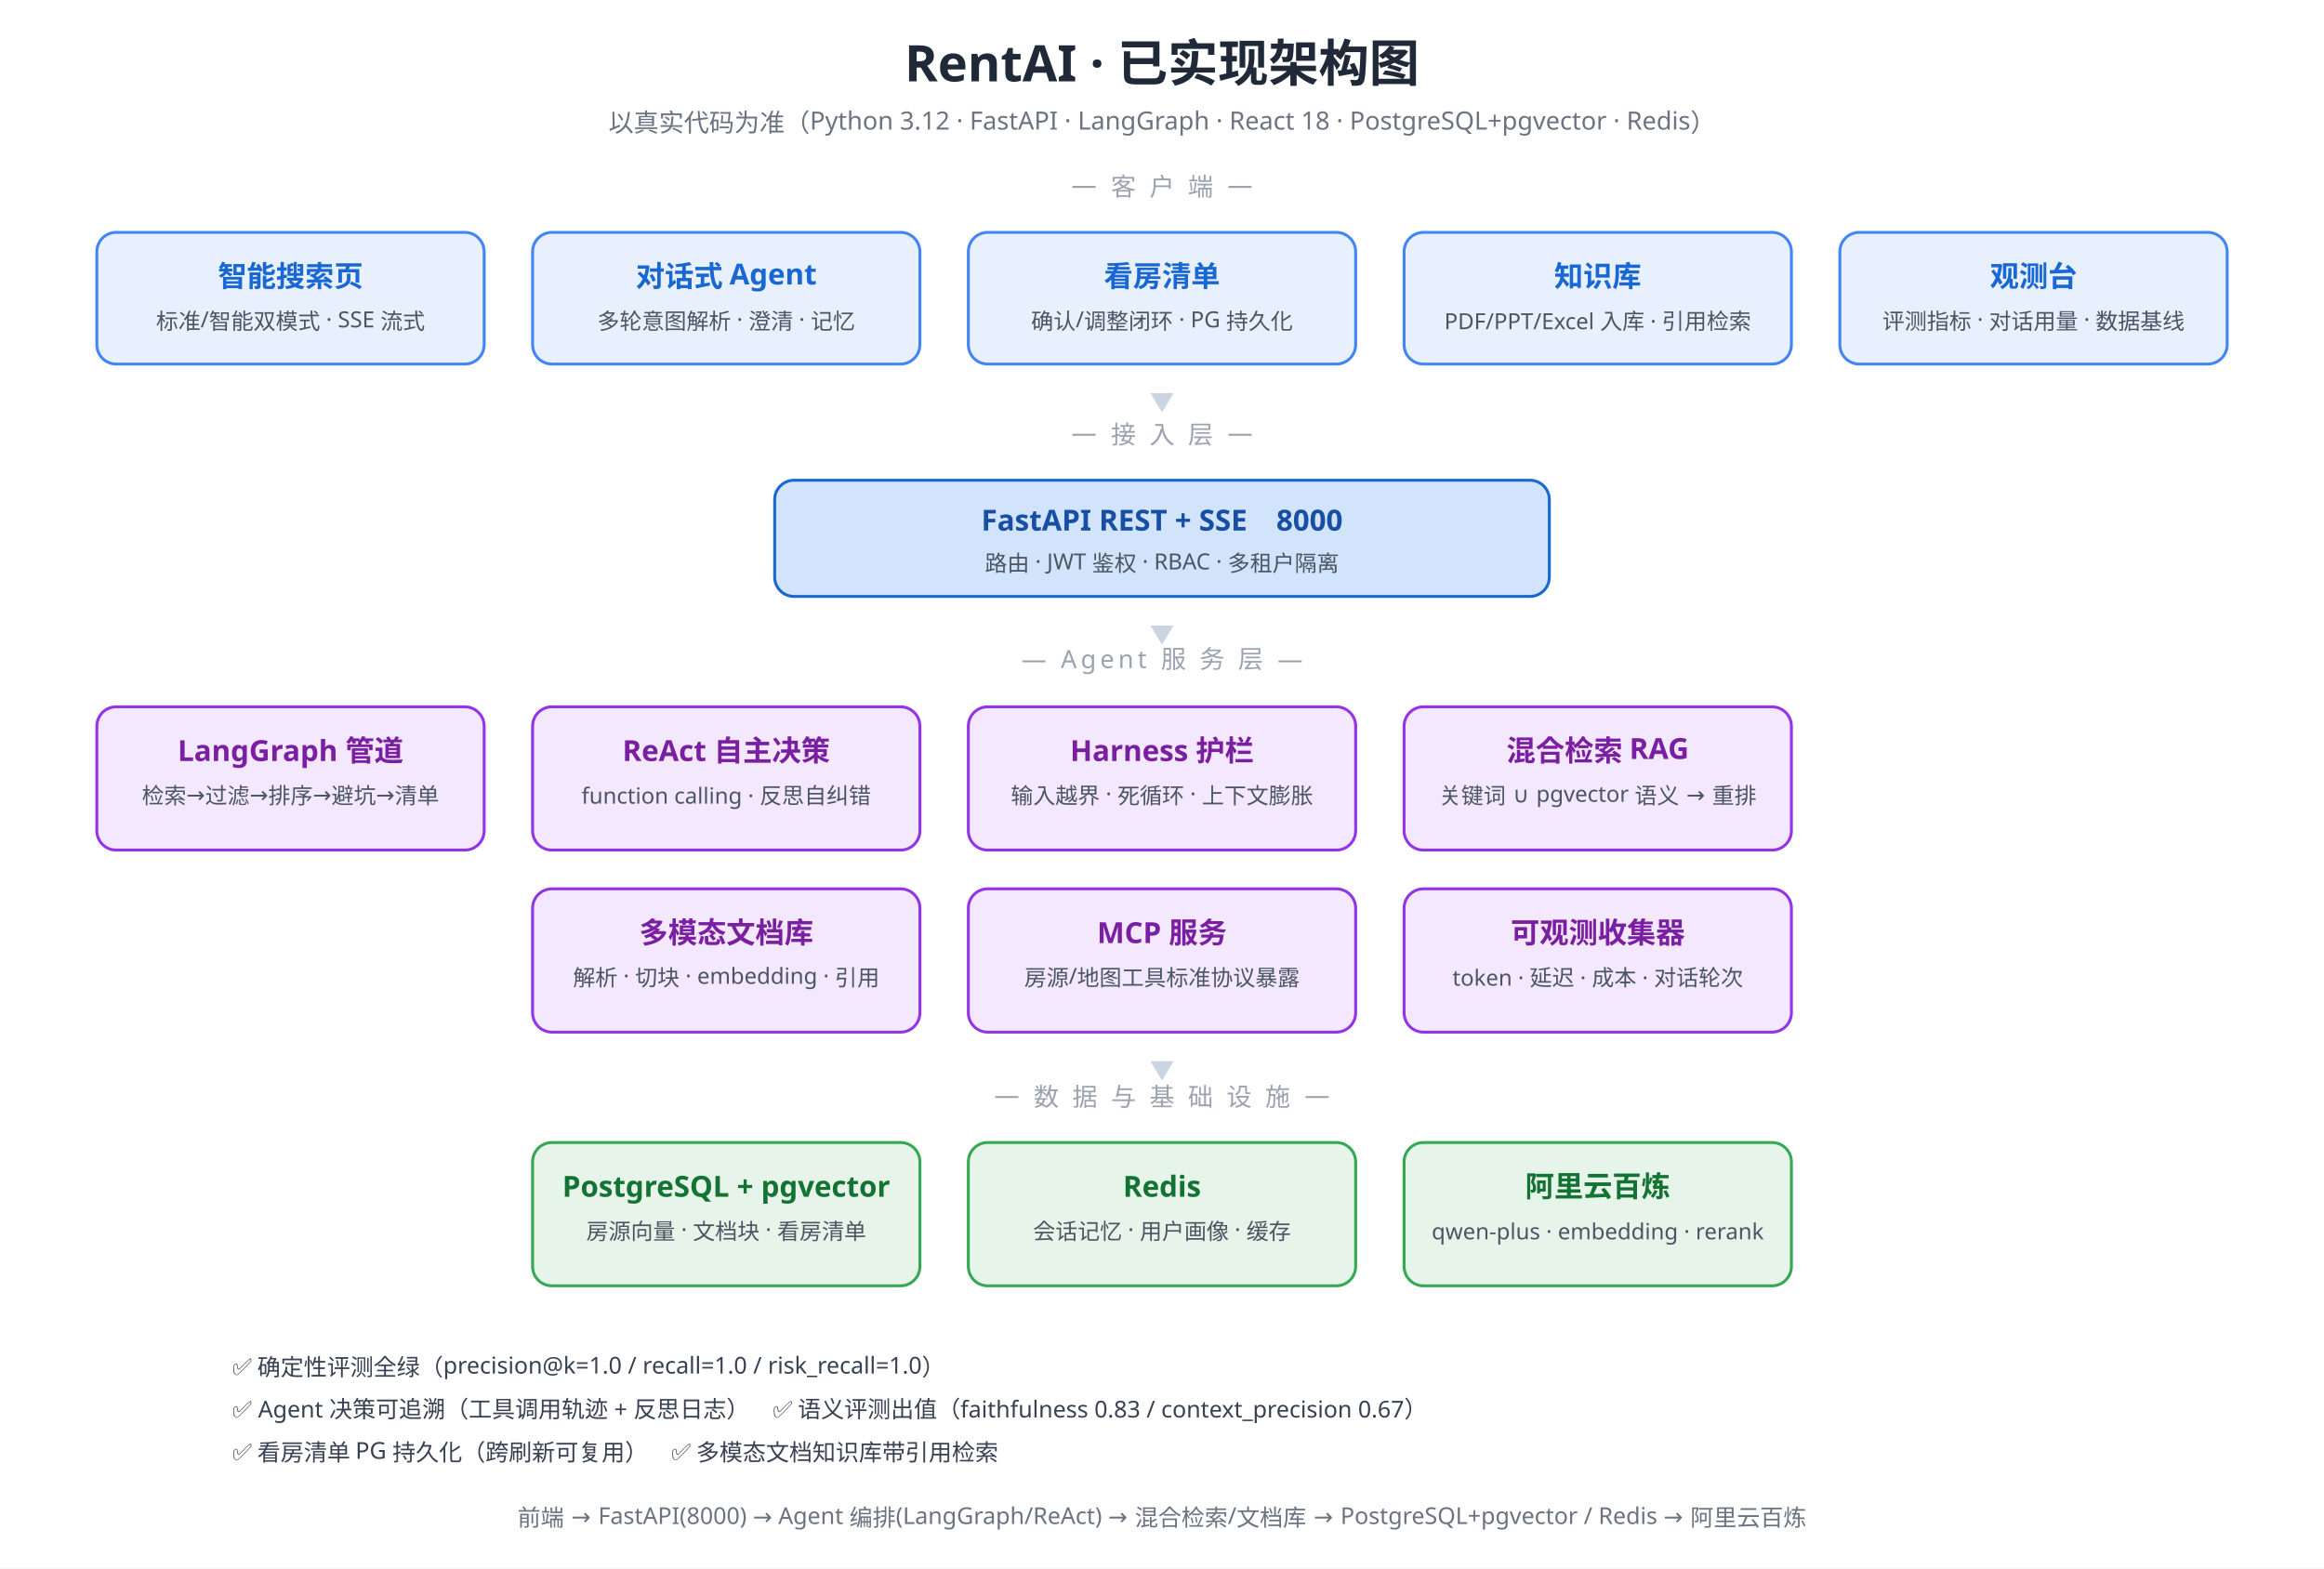
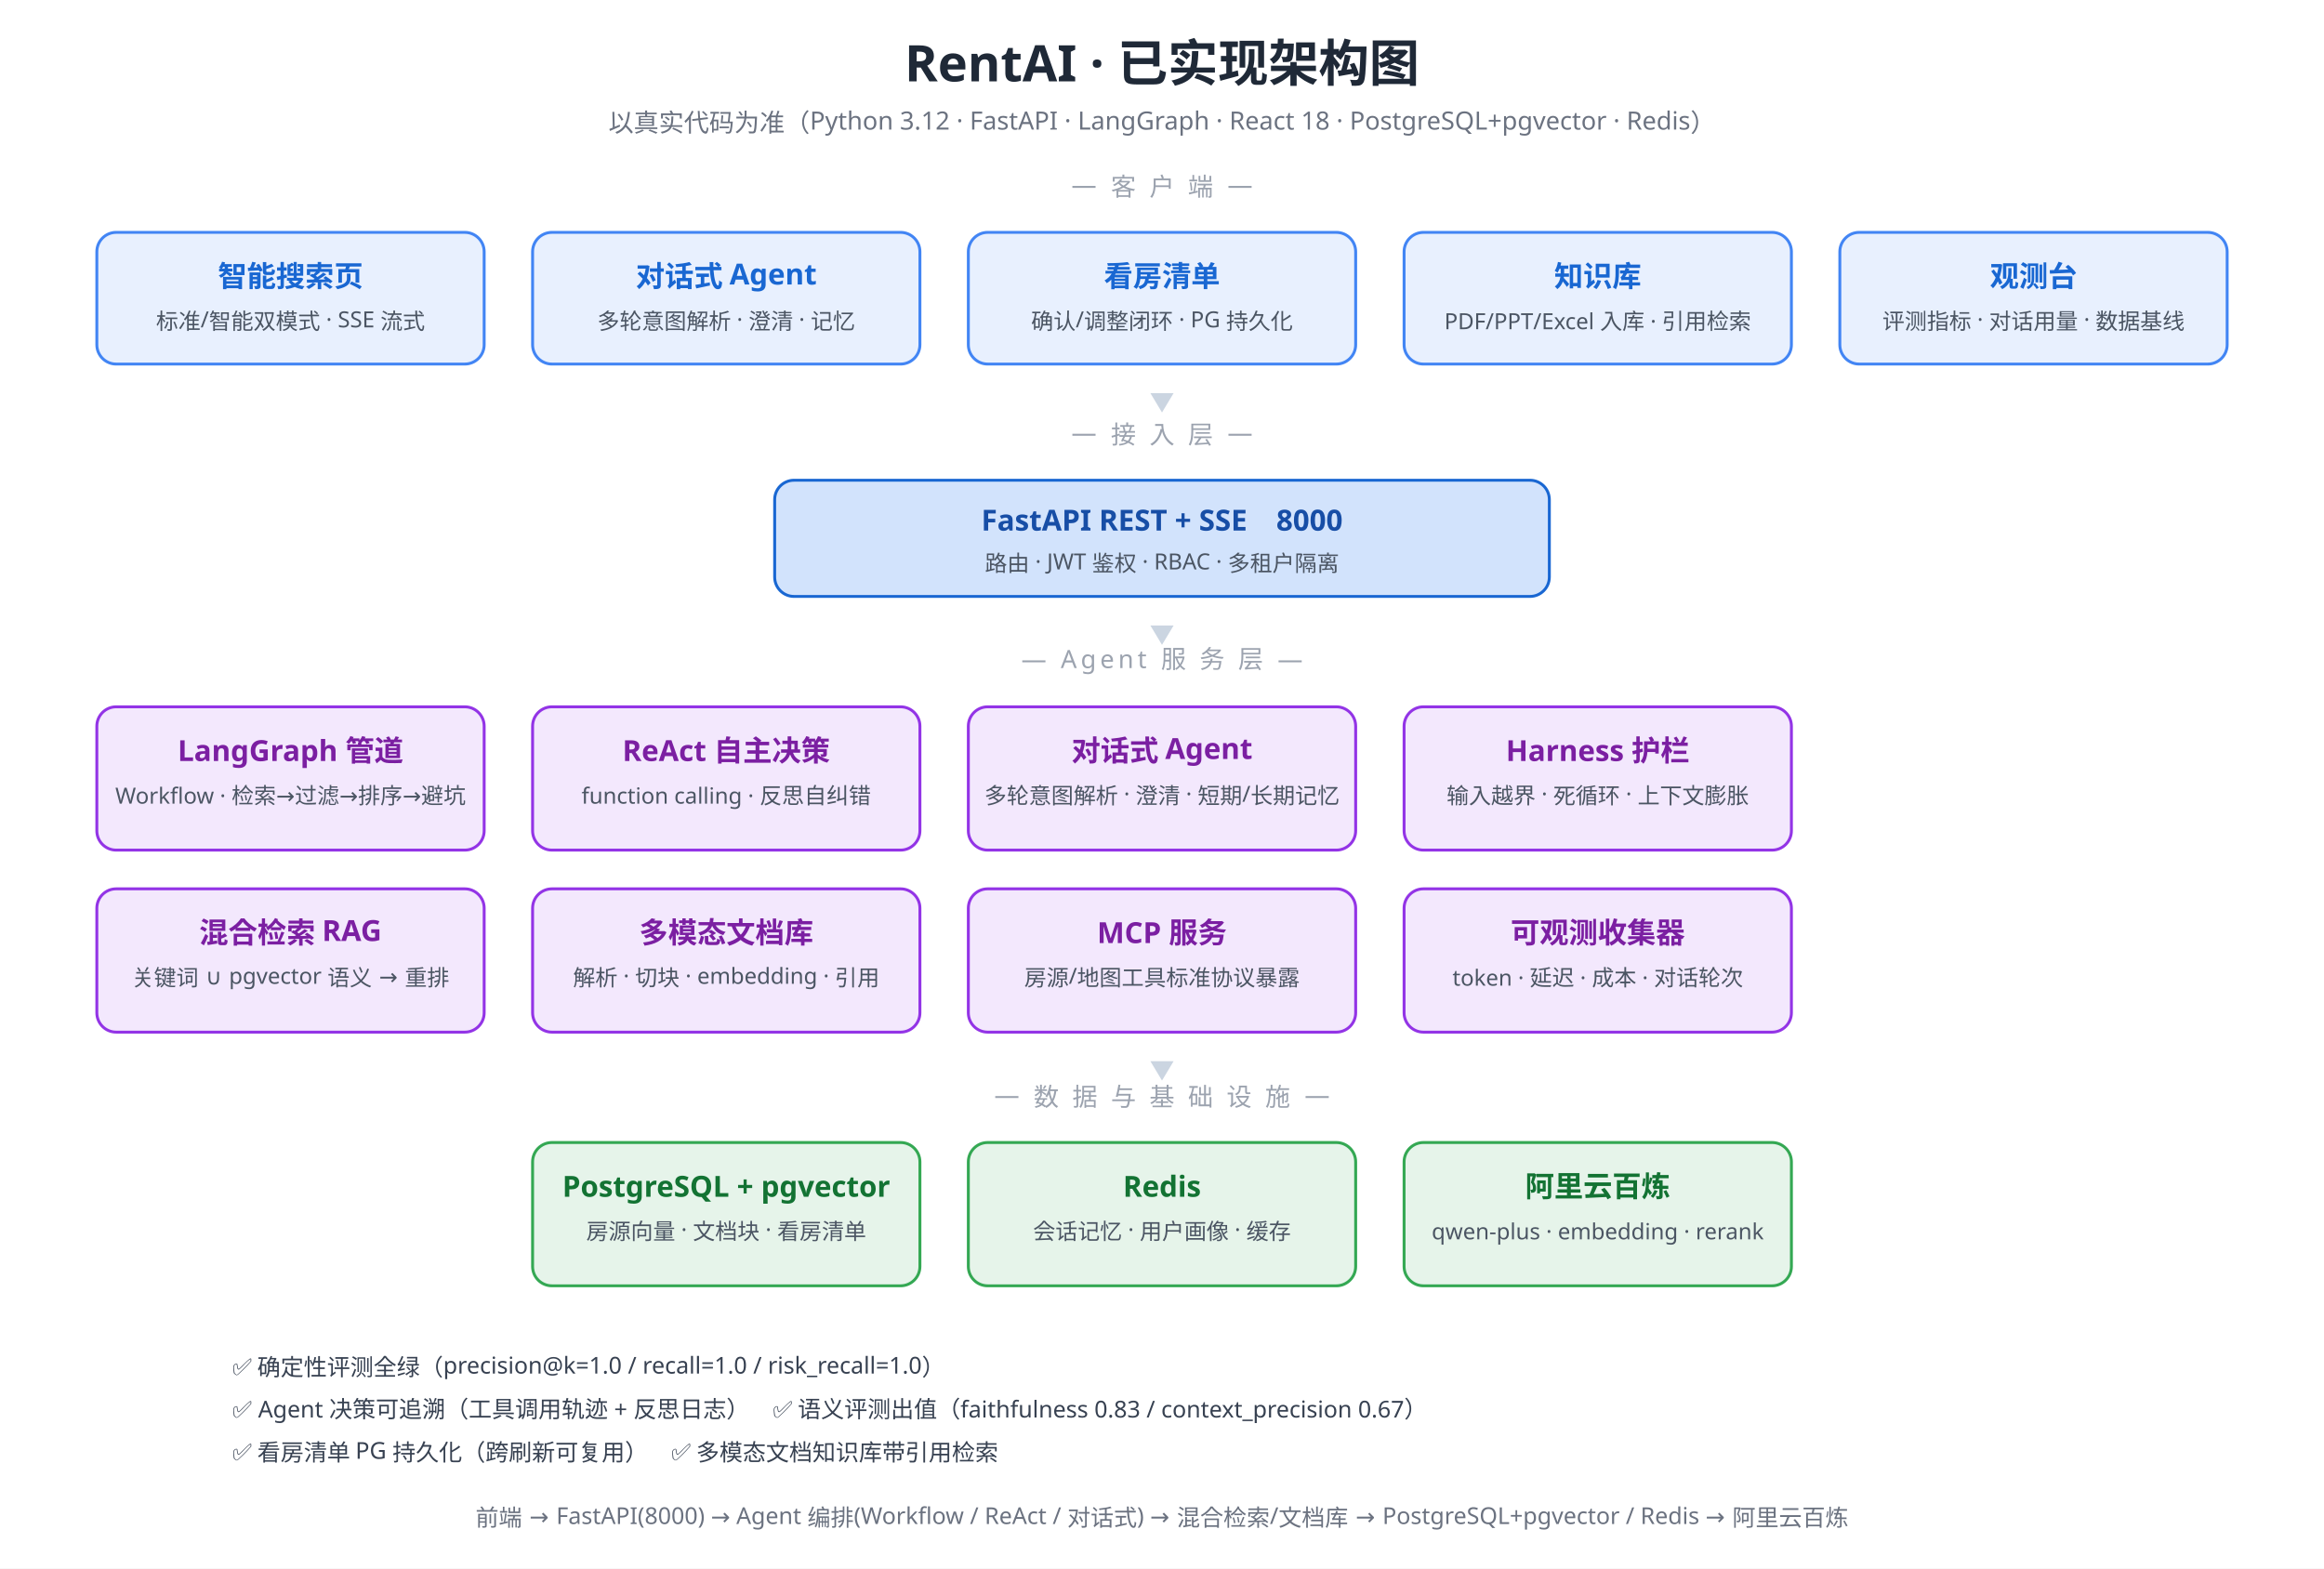
<svg xmlns="http://www.w3.org/2000/svg" viewBox="0 0 1200 810" width="100%" font-family="'PingFang SC','Microsoft YaHei',system-ui,sans-serif">
  <rect width="1200" height="810" fill="#ffffff" />
  <text x="600" y="42" text-anchor="middle" font-size="26" font-weight="bold" fill="#1f2937">RentAI · 已实现架构图</text>
  <text x="600" y="68" text-anchor="middle" font-size="13" fill="#6b7280">以真实代码为准（Python 3.12 · FastAPI · LangGraph · React 18 · PostgreSQL+pgvector · Redis）</text>
  <g font-size="13" fill="#9ca3af" letter-spacing="2">
    <text x="600" y="100" text-anchor="middle">— 客 户 端 —</text>
    <text x="600" y="228" text-anchor="middle">— 接 入 层 —</text>
    <text x="600" y="345" text-anchor="middle">— Agent 服 务 层 —</text>
    <text x="600" y="570" text-anchor="middle">— 数 据 与 基 础 设 施 —</text>
  </g>
  <g fill="#cbd5e1">
    <polygon points="594,203 606,203 600,213" />
    <polygon points="594,323 606,323 600,333" />
    <polygon points="594,548 606,548 600,558" />
  </g>
  <g>
    <rect x="50" y="120" width="200" height="68" rx="10" fill="#e8f0fe" stroke="#4285f4" stroke-width="1.5" />
    <rect x="275" y="120" width="200" height="68" rx="10" fill="#e8f0fe" stroke="#4285f4" stroke-width="1.5" />
    <rect x="500" y="120" width="200" height="68" rx="10" fill="#e8f0fe" stroke="#4285f4" stroke-width="1.5" />
    <rect x="725" y="120" width="200" height="68" rx="10" fill="#e8f0fe" stroke="#4285f4" stroke-width="1.5" />
    <rect x="950" y="120" width="200" height="68" rx="10" fill="#e8f0fe" stroke="#4285f4" stroke-width="1.5" />
    <text x="150" y="148" text-anchor="middle" font-size="15" font-weight="bold" fill="#1967d2">智能搜索页</text>
    <text x="150" y="170" text-anchor="middle" font-size="11.5" fill="#4b5563">标准/智能双模式 · SSE 流式</text>
    <text x="375" y="148" text-anchor="middle" font-size="15" font-weight="bold" fill="#1967d2">对话式 Agent</text>
    <text x="375" y="170" text-anchor="middle" font-size="11.5" fill="#4b5563">多轮意图解析 · 澄清 · 记忆</text>
    <text x="600" y="148" text-anchor="middle" font-size="15" font-weight="bold" fill="#1967d2">看房清单</text>
    <text x="600" y="170" text-anchor="middle" font-size="11.5" fill="#4b5563">确认/调整闭环 · PG 持久化</text>
    <text x="825" y="148" text-anchor="middle" font-size="15" font-weight="bold" fill="#1967d2">知识库</text>
    <text x="825" y="170" text-anchor="middle" font-size="11.5" fill="#4b5563">PDF/PPT/Excel 入库 · 引用检索</text>
    <text x="1050" y="148" text-anchor="middle" font-size="15" font-weight="bold" fill="#1967d2">观测台</text>
    <text x="1050" y="170" text-anchor="middle" font-size="11.5" fill="#4b5563">评测指标 · 对话用量 · 数据基线</text>
  </g>
  <g>
    <rect x="400" y="248" width="400" height="60" rx="10" fill="#d2e3fc" stroke="#1967d2" stroke-width="1.5" />
    <text x="600" y="274" text-anchor="middle" font-size="15" font-weight="bold" fill="#174ea6">FastAPI REST + SSE　8000</text>
    <text x="600" y="295" text-anchor="middle" font-size="11.5" fill="#4b5563">路由 · JWT 鉴权 · RBAC · 多租户隔离</text>
  </g>
  <g>
    <rect x="50" y="365" width="200" height="74" rx="10" fill="#f3e8fd" stroke="#9334e6" stroke-width="1.5" />
    <rect x="275" y="365" width="200" height="74" rx="10" fill="#f3e8fd" stroke="#9334e6" stroke-width="1.5" />
    <rect x="500" y="365" width="200" height="74" rx="10" fill="#f3e8fd" stroke="#9334e6" stroke-width="1.5" />
    <rect x="725" y="365" width="200" height="74" rx="10" fill="#f3e8fd" stroke="#9334e6" stroke-width="1.5" />
    <text x="150" y="393" text-anchor="middle" font-size="15" font-weight="bold" fill="#7b1fa2">LangGraph 管道</text>
-     <text x="150" y="415" text-anchor="middle" font-size="11.5" fill="#4b5563">检索→过滤→排序→避坑→清单</text>
+     <text x="150" y="415" text-anchor="middle" font-size="11.5" fill="#4b5563">Workflow · 检索→过滤→排序→避坑</text>
    <text x="375" y="393" text-anchor="middle" font-size="15" font-weight="bold" fill="#7b1fa2">ReAct 自主决策</text>
    <text x="375" y="415" text-anchor="middle" font-size="11.5" fill="#4b5563">function calling · 反思自纠错</text>
-     <text x="600" y="393" text-anchor="middle" font-size="15" font-weight="bold" fill="#7b1fa2">Harness 护栏</text>
-     <text x="600" y="415" text-anchor="middle" font-size="11.5" fill="#4b5563">输入越界 · 死循环 · 上下文膨胀</text>
-     <text x="825" y="393" text-anchor="middle" font-size="15" font-weight="bold" fill="#7b1fa2">混合检索 RAG</text>
-     <text x="825" y="415" text-anchor="middle" font-size="11.5" fill="#4b5563">关键词 ∪ pgvector 语义 → 重排</text>
+     <text x="600" y="393" text-anchor="middle" font-size="15" font-weight="bold" fill="#7b1fa2">对话式 Agent</text>
+     <text x="600" y="415" text-anchor="middle" font-size="11.5" fill="#4b5563">多轮意图解析 · 澄清 · 短期/长期记忆</text>
+     <text x="825" y="393" text-anchor="middle" font-size="15" font-weight="bold" fill="#7b1fa2">Harness 护栏</text>
+     <text x="825" y="415" text-anchor="middle" font-size="11.5" fill="#4b5563">输入越界 · 死循环 · 上下文膨胀</text>
+     <rect x="50" y="459" width="200" height="74" rx="10" fill="#f3e8fd" stroke="#9334e6" stroke-width="1.5" />
    <rect x="275" y="459" width="200" height="74" rx="10" fill="#f3e8fd" stroke="#9334e6" stroke-width="1.5" />
    <rect x="500" y="459" width="200" height="74" rx="10" fill="#f3e8fd" stroke="#9334e6" stroke-width="1.5" />
    <rect x="725" y="459" width="200" height="74" rx="10" fill="#f3e8fd" stroke="#9334e6" stroke-width="1.5" />
+     <text x="150" y="487" text-anchor="middle" font-size="15" font-weight="bold" fill="#7b1fa2">混合检索 RAG</text>
+     <text x="150" y="509" text-anchor="middle" font-size="11.5" fill="#4b5563">关键词 ∪ pgvector 语义 → 重排</text>
    <text x="375" y="487" text-anchor="middle" font-size="15" font-weight="bold" fill="#7b1fa2">多模态文档库</text>
    <text x="375" y="509" text-anchor="middle" font-size="11.5" fill="#4b5563">解析 · 切块 · embedding · 引用</text>
    <text x="600" y="487" text-anchor="middle" font-size="15" font-weight="bold" fill="#7b1fa2">MCP 服务</text>
    <text x="600" y="509" text-anchor="middle" font-size="11.5" fill="#4b5563">房源/地图工具标准协议暴露</text>
    <text x="825" y="487" text-anchor="middle" font-size="15" font-weight="bold" fill="#7b1fa2">可观测收集器</text>
    <text x="825" y="509" text-anchor="middle" font-size="11.5" fill="#4b5563">token · 延迟 · 成本 · 对话轮次</text>
  </g>
  <g>
    <rect x="275" y="590" width="200" height="74" rx="10" fill="#e6f4ea" stroke="#34a853" stroke-width="1.5" />
    <rect x="500" y="590" width="200" height="74" rx="10" fill="#e6f4ea" stroke="#34a853" stroke-width="1.5" />
    <rect x="725" y="590" width="200" height="74" rx="10" fill="#e6f4ea" stroke="#34a853" stroke-width="1.5" />
    <text x="375" y="618" text-anchor="middle" font-size="15" font-weight="bold" fill="#137333">PostgreSQL + pgvector</text>
    <text x="375" y="640" text-anchor="middle" font-size="11.5" fill="#4b5563">房源向量 · 文档块 · 看房清单</text>
    <text x="600" y="618" text-anchor="middle" font-size="15" font-weight="bold" fill="#137333">Redis</text>
    <text x="600" y="640" text-anchor="middle" font-size="11.5" fill="#4b5563">会话记忆 · 用户画像 · 缓存</text>
    <text x="825" y="618" text-anchor="middle" font-size="15" font-weight="bold" fill="#137333">阿里云百炼</text>
    <text x="825" y="640" text-anchor="middle" font-size="11.5" fill="#4b5563">qwen-plus · embedding · rerank</text>
  </g>
  <g font-size="12" fill="#374151">
    <text x="120" y="710">✅ 确定性评测全绿（precision@k=1.0 / recall=1.0 / risk_recall=1.0）</text>
    <text x="120" y="732">✅ Agent 决策可追溯（工具调用轨迹 + 反思日志）　✅ 语义评测出值（faithfulness 0.83 / context_precision 0.67）</text>
    <text x="120" y="754">✅ 看房清单 PG 持久化（跨刷新可复用）　✅ 多模态文档知识库带引用检索</text>
  </g>
-   <text x="600" y="788" text-anchor="middle" font-size="12" fill="#6b7280">前端 → FastAPI(8000) → Agent 编排(LangGraph/ReAct) → 混合检索/文档库 → PostgreSQL+pgvector / Redis → 阿里云百炼</text>
+   <text x="600" y="788" text-anchor="middle" font-size="12" fill="#6b7280">前端 → FastAPI(8000) → Agent 编排(Workflow / ReAct / 对话式) → 混合检索/文档库 → PostgreSQL+pgvector / Redis → 阿里云百炼</text>
</svg>
